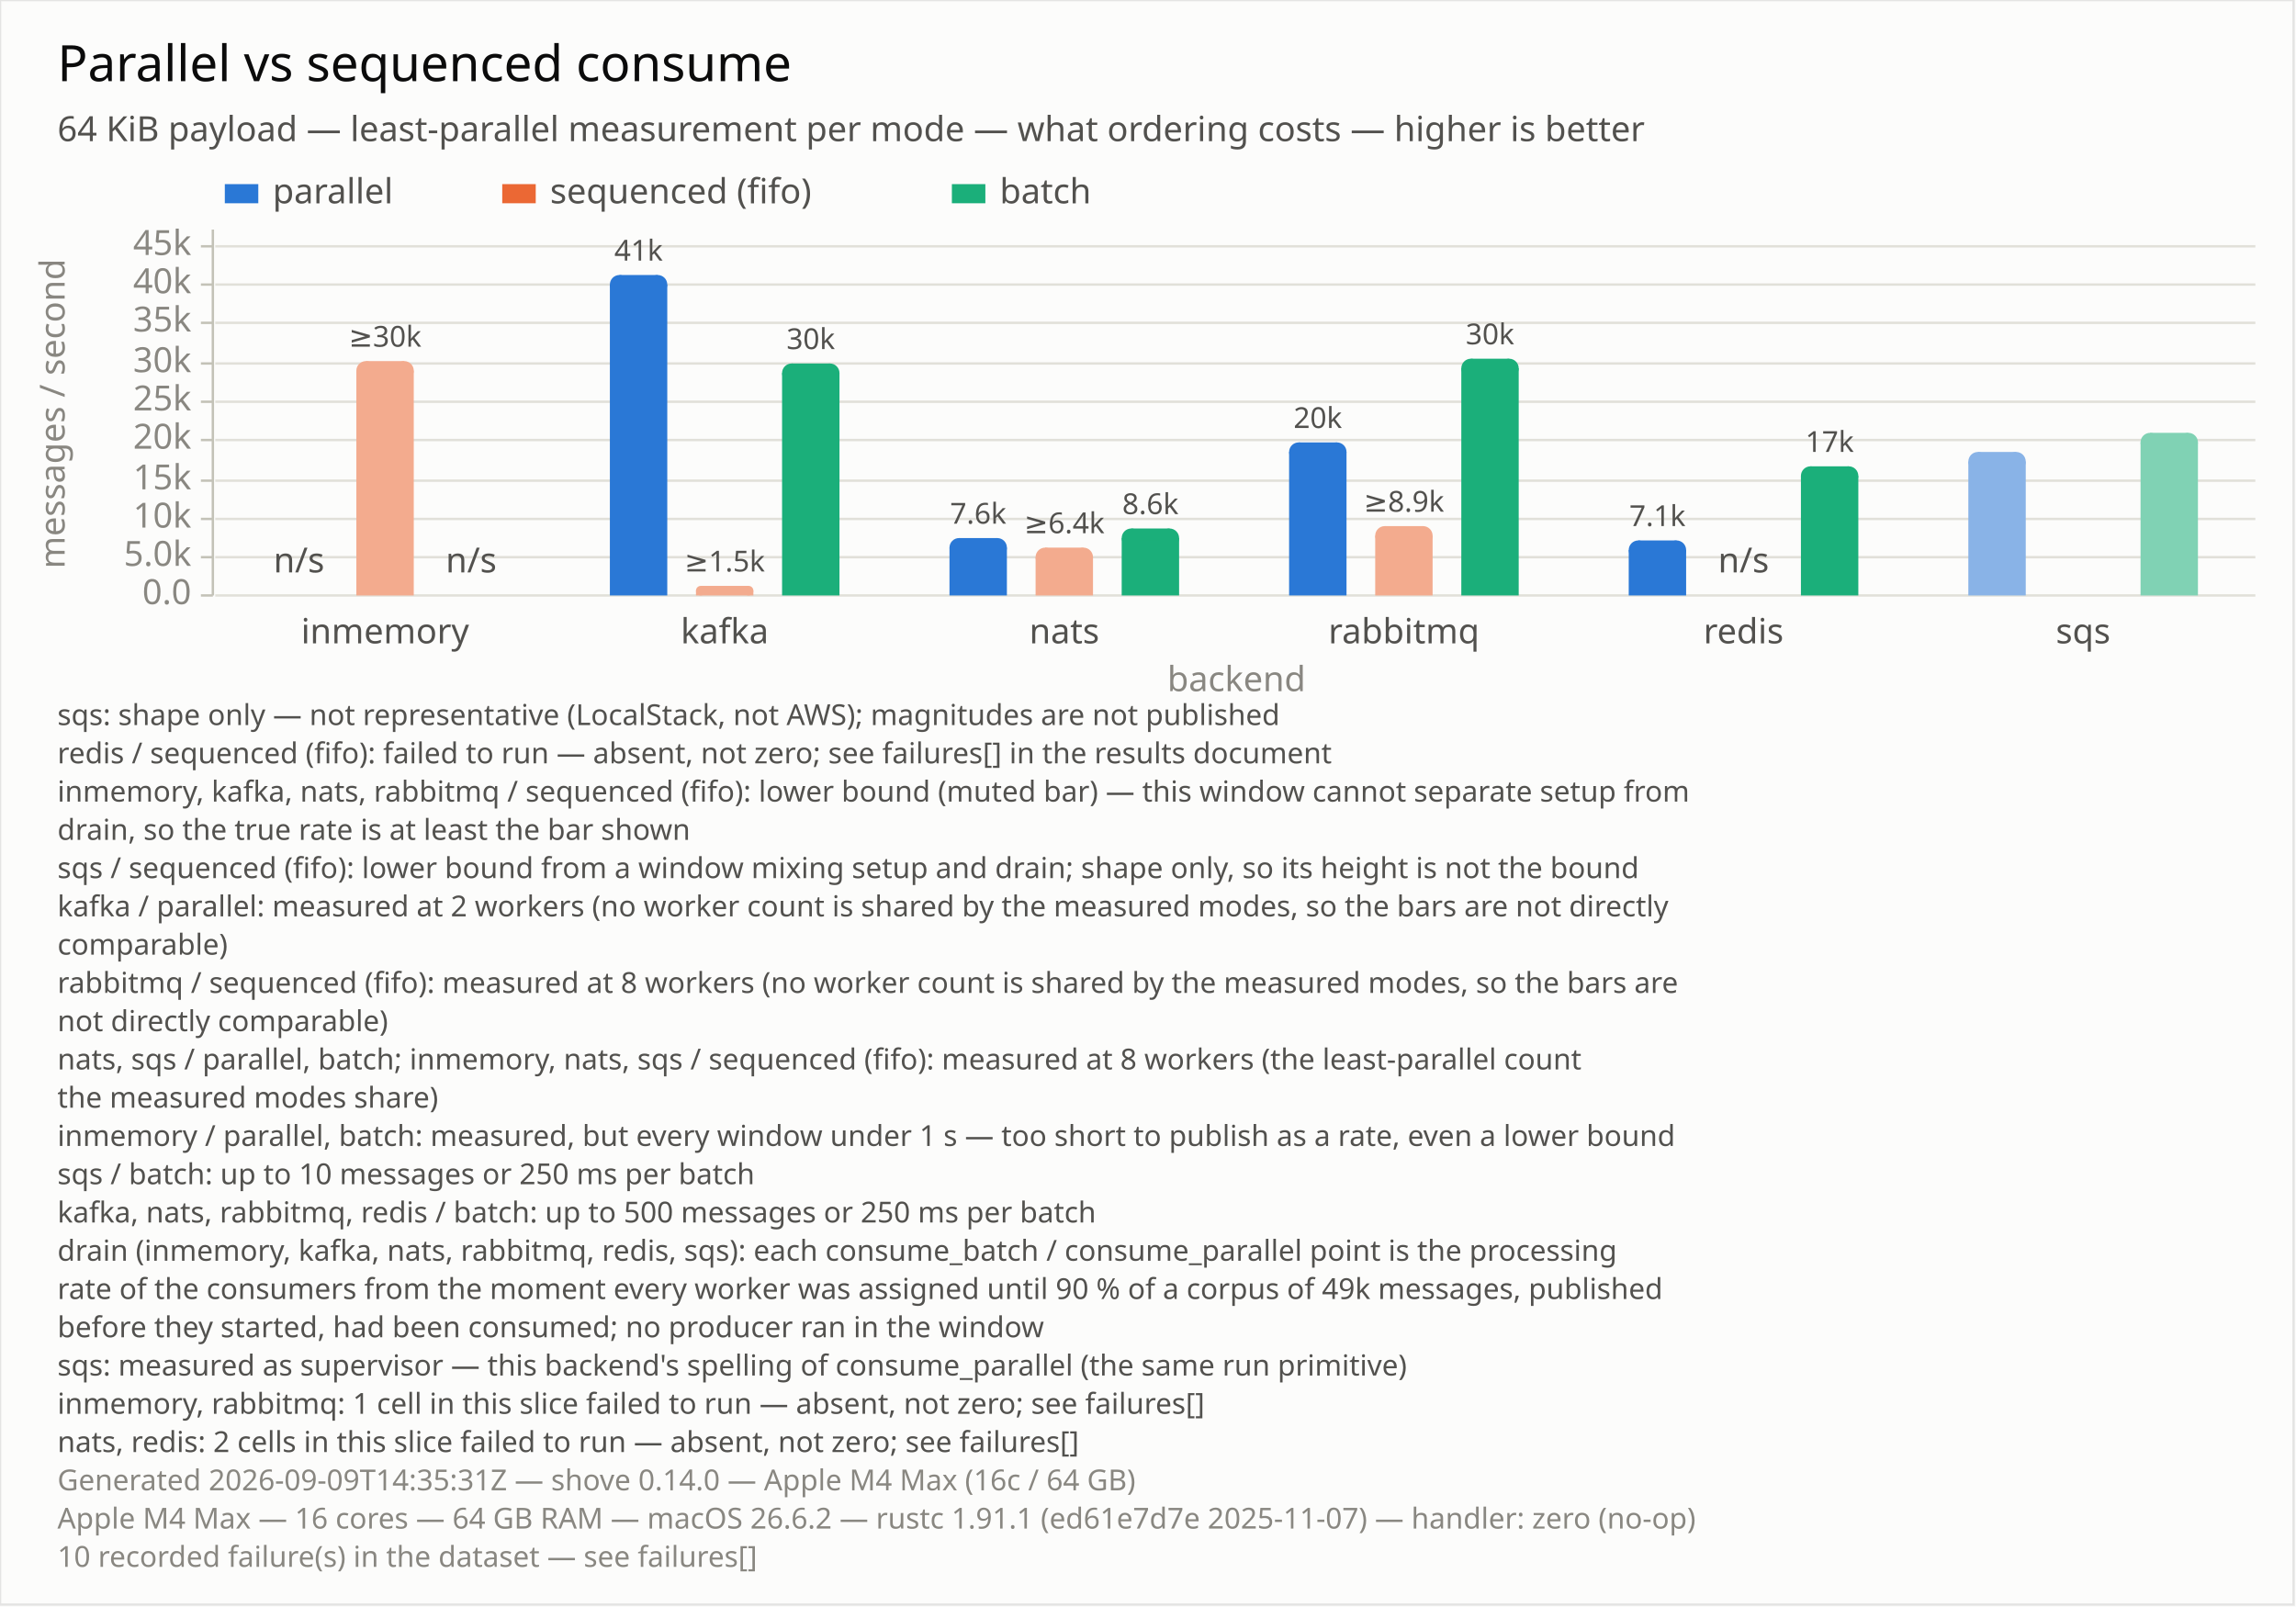
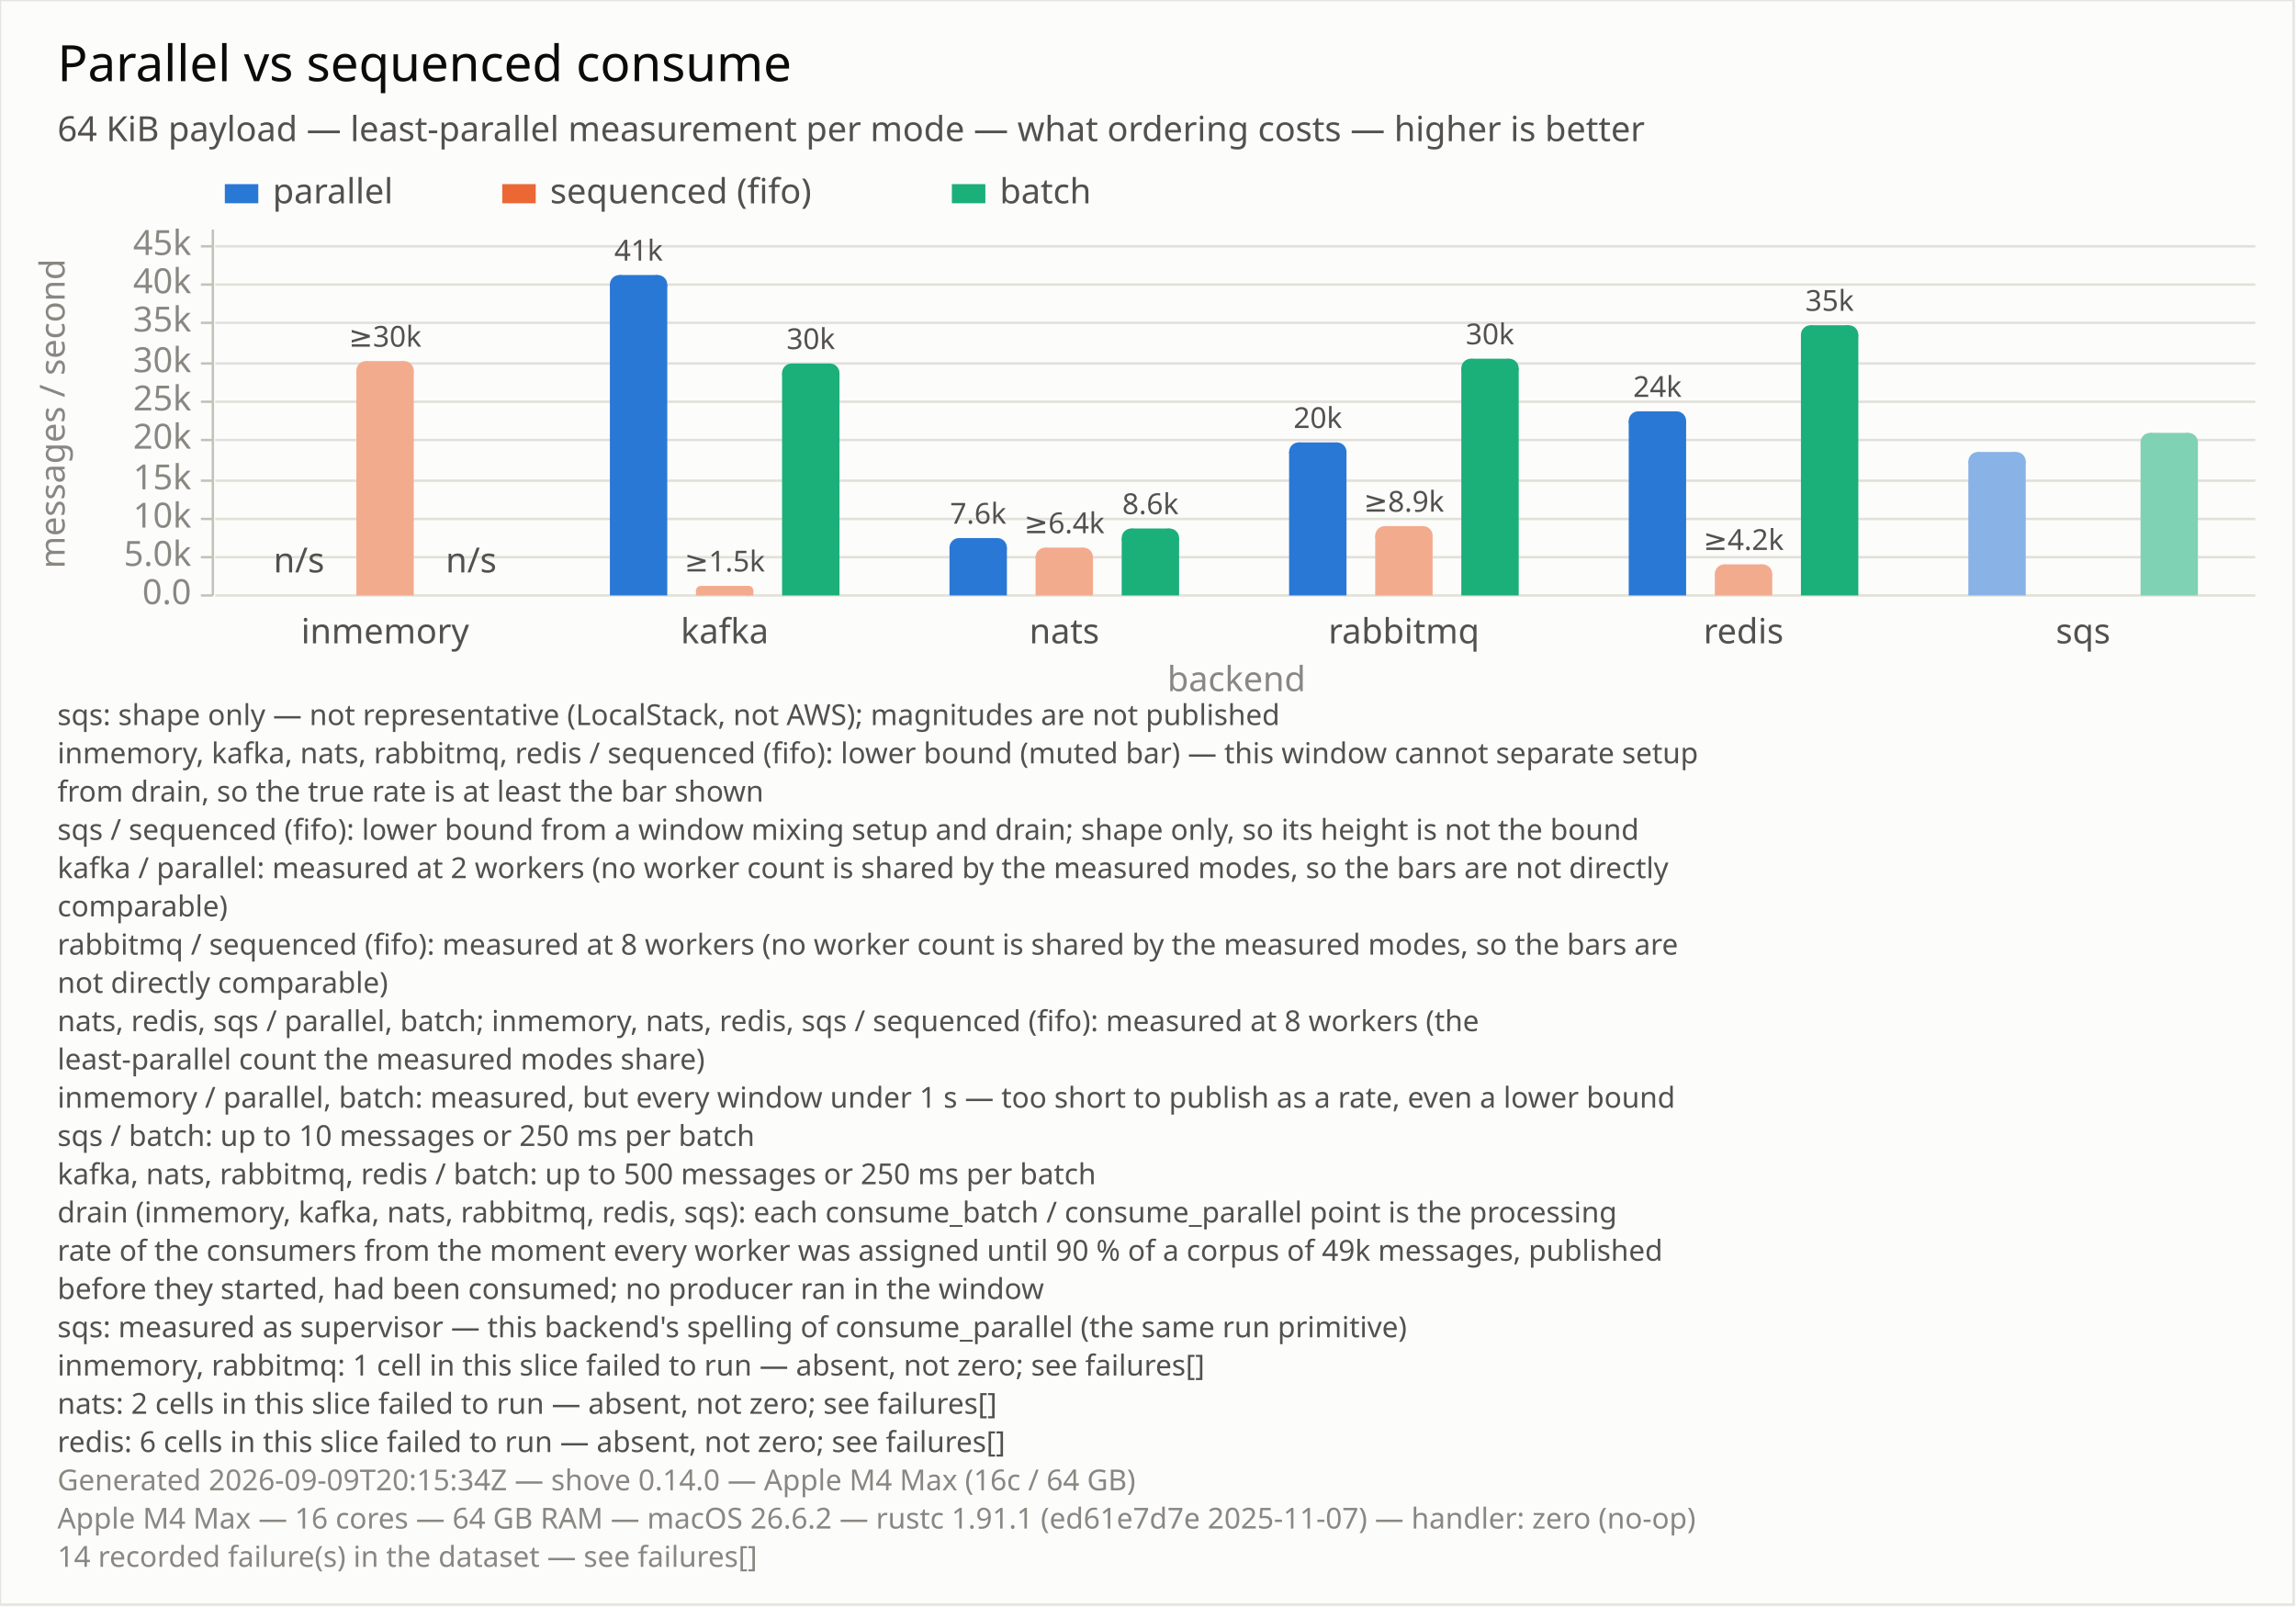
<svg xmlns="http://www.w3.org/2000/svg" width="960" height="672" viewBox="0 0 960 672">
  <rect x="0" y="0" width="960" height="672" opacity="1" fill="#FCFCFB" stroke="none" />
  <rect x="0" y="0" width="959" height="671" opacity="0.1" fill="none" stroke="#0B0B0B" />
  <text x="24" y="18" dy="0.76em" text-anchor="start" font-family="sans-serif" font-size="20.968" opacity="1" fill="#0B0B0B">
Parallel vs sequenced consume
</text>
  <text x="24" y="48" dy="0.76em" text-anchor="start" font-family="sans-serif" font-size="14.516" opacity="1" fill="#52514E">
64 KiB payload — least-parallel measurement per mode — what ordering costs — higher is better
</text>
  <text x="24" y="294" dy="0.76em" text-anchor="start" font-family="sans-serif" font-size="12.097" opacity="1" fill="#52514E">
sqs: shape only — not representative (LocalStack, not AWS); magnitudes are not published
</text>
  <text x="24" y="310" dy="0.76em" text-anchor="start" font-family="sans-serif" font-size="12.097" opacity="1" fill="#52514E">
- redis / sequenced (fifo): failed to run — absent, not zero; see failures[] in the results document
+ inmemory, kafka, nats, rabbitmq, redis / sequenced (fifo): lower bound (muted bar) — this window cannot separate setup
</text>
  <text x="24" y="326" dy="0.76em" text-anchor="start" font-family="sans-serif" font-size="12.097" opacity="1" fill="#52514E">
- inmemory, kafka, nats, rabbitmq / sequenced (fifo): lower bound (muted bar) — this window cannot separate setup from
+ from drain, so the true rate is at least the bar shown
</text>
  <text x="24" y="342" dy="0.76em" text-anchor="start" font-family="sans-serif" font-size="12.097" opacity="1" fill="#52514E">
- drain, so the true rate is at least the bar shown
+ sqs / sequenced (fifo): lower bound from a window mixing setup and drain; shape only, so its height is not the bound
</text>
  <text x="24" y="358" dy="0.76em" text-anchor="start" font-family="sans-serif" font-size="12.097" opacity="1" fill="#52514E">
- sqs / sequenced (fifo): lower bound from a window mixing setup and drain; shape only, so its height is not the bound
+ kafka / parallel: measured at 2 workers (no worker count is shared by the measured modes, so the bars are not directly
</text>
  <text x="24" y="374" dy="0.76em" text-anchor="start" font-family="sans-serif" font-size="12.097" opacity="1" fill="#52514E">
- kafka / parallel: measured at 2 workers (no worker count is shared by the measured modes, so the bars are not directly
+ comparable)
</text>
  <text x="24" y="390" dy="0.76em" text-anchor="start" font-family="sans-serif" font-size="12.097" opacity="1" fill="#52514E">
- comparable)
+ rabbitmq / sequenced (fifo): measured at 8 workers (no worker count is shared by the measured modes, so the bars are
</text>
  <text x="24" y="406" dy="0.76em" text-anchor="start" font-family="sans-serif" font-size="12.097" opacity="1" fill="#52514E">
- rabbitmq / sequenced (fifo): measured at 8 workers (no worker count is shared by the measured modes, so the bars are
+ not directly comparable)
</text>
  <text x="24" y="422" dy="0.76em" text-anchor="start" font-family="sans-serif" font-size="12.097" opacity="1" fill="#52514E">
- not directly comparable)
+ nats, redis, sqs / parallel, batch; inmemory, nats, redis, sqs / sequenced (fifo): measured at 8 workers (the
</text>
  <text x="24" y="438" dy="0.76em" text-anchor="start" font-family="sans-serif" font-size="12.097" opacity="1" fill="#52514E">
- nats, sqs / parallel, batch; inmemory, nats, sqs / sequenced (fifo): measured at 8 workers (the least-parallel count
+ least-parallel count the measured modes share)
</text>
  <text x="24" y="454" dy="0.76em" text-anchor="start" font-family="sans-serif" font-size="12.097" opacity="1" fill="#52514E">
- the measured modes share)
+ inmemory / parallel, batch: measured, but every window under 1 s — too short to publish as a rate, even a lower bound
</text>
  <text x="24" y="470" dy="0.76em" text-anchor="start" font-family="sans-serif" font-size="12.097" opacity="1" fill="#52514E">
- inmemory / parallel, batch: measured, but every window under 1 s — too short to publish as a rate, even a lower bound
+ sqs / batch: up to 10 messages or 250 ms per batch
</text>
  <text x="24" y="486" dy="0.76em" text-anchor="start" font-family="sans-serif" font-size="12.097" opacity="1" fill="#52514E">
- sqs / batch: up to 10 messages or 250 ms per batch
+ kafka, nats, rabbitmq, redis / batch: up to 500 messages or 250 ms per batch
</text>
  <text x="24" y="502" dy="0.76em" text-anchor="start" font-family="sans-serif" font-size="12.097" opacity="1" fill="#52514E">
- kafka, nats, rabbitmq, redis / batch: up to 500 messages or 250 ms per batch
+ drain (inmemory, kafka, nats, rabbitmq, redis, sqs): each consume_batch / consume_parallel point is the processing
</text>
  <text x="24" y="518" dy="0.76em" text-anchor="start" font-family="sans-serif" font-size="12.097" opacity="1" fill="#52514E">
- drain (inmemory, kafka, nats, rabbitmq, redis, sqs): each consume_batch / consume_parallel point is the processing
+ rate of the consumers from the moment every worker was assigned until 90 % of a corpus of 49k messages, published
</text>
  <text x="24" y="534" dy="0.76em" text-anchor="start" font-family="sans-serif" font-size="12.097" opacity="1" fill="#52514E">
- rate of the consumers from the moment every worker was assigned until 90 % of a corpus of 49k messages, published
+ before they started, had been consumed; no producer ran in the window
</text>
  <text x="24" y="550" dy="0.76em" text-anchor="start" font-family="sans-serif" font-size="12.097" opacity="1" fill="#52514E">
- before they started, had been consumed; no producer ran in the window
+ sqs: measured as supervisor — this backend's spelling of consume_parallel (the same run primitive)
</text>
  <text x="24" y="566" dy="0.76em" text-anchor="start" font-family="sans-serif" font-size="12.097" opacity="1" fill="#52514E">
- sqs: measured as supervisor — this backend's spelling of consume_parallel (the same run primitive)
+ inmemory, rabbitmq: 1 cell in this slice failed to run — absent, not zero; see failures[]
</text>
  <text x="24" y="582" dy="0.76em" text-anchor="start" font-family="sans-serif" font-size="12.097" opacity="1" fill="#52514E">
- inmemory, rabbitmq: 1 cell in this slice failed to run — absent, not zero; see failures[]
+ nats: 2 cells in this slice failed to run — absent, not zero; see failures[]
</text>
  <text x="24" y="598" dy="0.76em" text-anchor="start" font-family="sans-serif" font-size="12.097" opacity="1" fill="#52514E">
- nats, redis: 2 cells in this slice failed to run — absent, not zero; see failures[]
+ redis: 6 cells in this slice failed to run — absent, not zero; see failures[]
</text>
  <text x="24" y="614" dy="0.76em" text-anchor="start" font-family="sans-serif" font-size="12.097" opacity="1" fill="#898781">
- Generated 2026-09-09T14:35:31Z — shove 0.14.0 — Apple M4 Max (16c / 64 GB)
+ Generated 2026-09-09T20:15:34Z — shove 0.14.0 — Apple M4 Max (16c / 64 GB)
</text>
  <text x="24" y="630" dy="0.76em" text-anchor="start" font-family="sans-serif" font-size="12.097" opacity="1" fill="#898781">
Apple M4 Max — 16 cores — 64 GB RAM — macOS 26.6.2 — rustc 1.91.1 (ed61e7d7e 2025-11-07) — handler: zero (no-op)
</text>
  <text x="24" y="646" dy="0.76em" text-anchor="start" font-family="sans-serif" font-size="12.097" opacity="1" fill="#898781">
- 10 recorded failure(s) in the dataset — see failures[]
+ 14 recorded failure(s) in the dataset — see failures[]
</text>
  <text x="16" y="173" dy="0.76em" text-anchor="middle" font-family="sans-serif" font-size="14.516" opacity="1" fill="#898781" transform="rotate(270, 16, 173)">
messages / second
</text>
  <line opacity="1" stroke="#E1E0D9" stroke-width="1" x1="90" y1="249" x2="943" y2="249" />
  <line opacity="1" stroke="#E1E0D9" stroke-width="1" x1="90" y1="233" x2="943" y2="233" />
  <line opacity="1" stroke="#E1E0D9" stroke-width="1" x1="90" y1="217" x2="943" y2="217" />
  <line opacity="1" stroke="#E1E0D9" stroke-width="1" x1="90" y1="201" x2="943" y2="201" />
  <line opacity="1" stroke="#E1E0D9" stroke-width="1" x1="90" y1="184" x2="943" y2="184" />
  <line opacity="1" stroke="#E1E0D9" stroke-width="1" x1="90" y1="168" x2="943" y2="168" />
  <line opacity="1" stroke="#E1E0D9" stroke-width="1" x1="90" y1="152" x2="943" y2="152" />
  <line opacity="1" stroke="#E1E0D9" stroke-width="1" x1="90" y1="135" x2="943" y2="135" />
  <line opacity="1" stroke="#E1E0D9" stroke-width="1" x1="90" y1="119" x2="943" y2="119" />
  <line opacity="1" stroke="#E1E0D9" stroke-width="1" x1="90" y1="103" x2="943" y2="103" />
  <polyline fill="none" opacity="1" stroke="#C3C2B7" stroke-width="1" points="89,96 89,249 " />
  <text x="80" y="249" dy="0.5ex" text-anchor="end" font-family="sans-serif" font-size="14.516" opacity="1" fill="#898781">
0.0
</text>
  <polyline fill="none" opacity="1" stroke="#C3C2B7" stroke-width="1" points="84,249 89,249 " />
  <text x="80" y="233" dy="0.5ex" text-anchor="end" font-family="sans-serif" font-size="14.516" opacity="1" fill="#898781">
5.0k
</text>
  <polyline fill="none" opacity="1" stroke="#C3C2B7" stroke-width="1" points="84,233 89,233 " />
  <text x="80" y="217" dy="0.5ex" text-anchor="end" font-family="sans-serif" font-size="14.516" opacity="1" fill="#898781">
10k
</text>
  <polyline fill="none" opacity="1" stroke="#C3C2B7" stroke-width="1" points="84,217 89,217 " />
  <text x="80" y="201" dy="0.5ex" text-anchor="end" font-family="sans-serif" font-size="14.516" opacity="1" fill="#898781">
15k
</text>
  <polyline fill="none" opacity="1" stroke="#C3C2B7" stroke-width="1" points="84,201 89,201 " />
  <text x="80" y="184" dy="0.5ex" text-anchor="end" font-family="sans-serif" font-size="14.516" opacity="1" fill="#898781">
20k
</text>
  <polyline fill="none" opacity="1" stroke="#C3C2B7" stroke-width="1" points="84,184 89,184 " />
  <text x="80" y="168" dy="0.5ex" text-anchor="end" font-family="sans-serif" font-size="14.516" opacity="1" fill="#898781">
25k
</text>
  <polyline fill="none" opacity="1" stroke="#C3C2B7" stroke-width="1" points="84,168 89,168 " />
  <text x="80" y="152" dy="0.5ex" text-anchor="end" font-family="sans-serif" font-size="14.516" opacity="1" fill="#898781">
30k
</text>
  <polyline fill="none" opacity="1" stroke="#C3C2B7" stroke-width="1" points="84,152 89,152 " />
  <text x="80" y="135" dy="0.5ex" text-anchor="end" font-family="sans-serif" font-size="14.516" opacity="1" fill="#898781">
35k
</text>
  <polyline fill="none" opacity="1" stroke="#C3C2B7" stroke-width="1" points="84,135 89,135 " />
  <text x="80" y="119" dy="0.5ex" text-anchor="end" font-family="sans-serif" font-size="14.516" opacity="1" fill="#898781">
40k
</text>
  <polyline fill="none" opacity="1" stroke="#C3C2B7" stroke-width="1" points="84,119 89,119 " />
  <text x="80" y="103" dy="0.5ex" text-anchor="end" font-family="sans-serif" font-size="14.516" opacity="1" fill="#898781">
45k
</text>
  <polyline fill="none" opacity="1" stroke="#C3C2B7" stroke-width="1" points="84,103 89,103 " />
  <text x="125" y="243" dy="-0.5ex" text-anchor="middle" font-family="sans-serif" font-size="14.516" opacity="1" fill="#52514E">
n/s
</text>
  <rect x="149" y="155" width="24" height="94" opacity="1" fill="#F3AB8E" stroke="none" />
  <rect x="153" y="151" width="16" height="5" opacity="1" fill="#F3AB8E" stroke="none" />
  <circle cx="153" cy="155" r="4" opacity="1" fill="#F3AB8E" stroke="none" stroke-width="0" />
  <circle cx="169" cy="155" r="4" opacity="1" fill="#F3AB8E" stroke="none" stroke-width="0" />
  <text x="161" y="148" dy="-0.5ex" text-anchor="middle" font-family="sans-serif" font-size="12.097" opacity="1" fill="#52514E">
≥30k
</text>
  <text x="197" y="243" dy="-0.5ex" text-anchor="middle" font-family="sans-serif" font-size="14.516" opacity="1" fill="#52514E">
n/s
</text>
  <rect x="255" y="119" width="24" height="130" opacity="1" fill="#2A78D6" stroke="none" />
  <rect x="259" y="115" width="16" height="5" opacity="1" fill="#2A78D6" stroke="none" />
  <circle cx="259" cy="119" r="4" opacity="1" fill="#2A78D6" stroke="none" stroke-width="0" />
  <circle cx="275" cy="119" r="4" opacity="1" fill="#2A78D6" stroke="none" stroke-width="0" />
  <text x="267" y="112" dy="-0.5ex" text-anchor="middle" font-family="sans-serif" font-size="12.097" opacity="1" fill="#52514E">
41k
</text>
  <rect x="291" y="247" width="24" height="2" opacity="1" fill="#F3AB8E" stroke="none" />
  <rect x="293" y="245" width="20" height="3" opacity="1" fill="#F3AB8E" stroke="none" />
  <circle cx="293" cy="247" r="2" opacity="1" fill="#F3AB8E" stroke="none" stroke-width="0" />
  <circle cx="313" cy="247" r="2" opacity="1" fill="#F3AB8E" stroke="none" stroke-width="0" />
  <text x="303" y="242" dy="-0.5ex" text-anchor="middle" font-family="sans-serif" font-size="12.097" opacity="1" fill="#52514E">
≥1.5k
</text>
  <rect x="327" y="156" width="24" height="93" opacity="1" fill="#1BAF7A" stroke="none" />
  <rect x="331" y="152" width="16" height="5" opacity="1" fill="#1BAF7A" stroke="none" />
  <circle cx="331" cy="156" r="4" opacity="1" fill="#1BAF7A" stroke="none" stroke-width="0" />
  <circle cx="347" cy="156" r="4" opacity="1" fill="#1BAF7A" stroke="none" stroke-width="0" />
  <text x="339" y="149" dy="-0.5ex" text-anchor="middle" font-family="sans-serif" font-size="12.097" opacity="1" fill="#52514E">
30k
</text>
  <rect x="397" y="229" width="24" height="20" opacity="1" fill="#2A78D6" stroke="none" />
  <rect x="401" y="225" width="16" height="5" opacity="1" fill="#2A78D6" stroke="none" />
  <circle cx="401" cy="229" r="4" opacity="1" fill="#2A78D6" stroke="none" stroke-width="0" />
  <circle cx="417" cy="229" r="4" opacity="1" fill="#2A78D6" stroke="none" stroke-width="0" />
  <text x="409" y="222" dy="-0.5ex" text-anchor="middle" font-family="sans-serif" font-size="12.097" opacity="1" fill="#52514E">
7.6k
</text>
  <rect x="433" y="233" width="24" height="16" opacity="1" fill="#F3AB8E" stroke="none" />
  <rect x="437" y="229" width="16" height="5" opacity="1" fill="#F3AB8E" stroke="none" />
  <circle cx="437" cy="233" r="4" opacity="1" fill="#F3AB8E" stroke="none" stroke-width="0" />
  <circle cx="453" cy="233" r="4" opacity="1" fill="#F3AB8E" stroke="none" stroke-width="0" />
  <text x="445" y="226" dy="-0.5ex" text-anchor="middle" font-family="sans-serif" font-size="12.097" opacity="1" fill="#52514E">
≥6.4k
</text>
  <rect x="469" y="225" width="24" height="24" opacity="1" fill="#1BAF7A" stroke="none" />
  <rect x="473" y="221" width="16" height="5" opacity="1" fill="#1BAF7A" stroke="none" />
  <circle cx="473" cy="225" r="4" opacity="1" fill="#1BAF7A" stroke="none" stroke-width="0" />
  <circle cx="489" cy="225" r="4" opacity="1" fill="#1BAF7A" stroke="none" stroke-width="0" />
  <text x="481" y="218" dy="-0.5ex" text-anchor="middle" font-family="sans-serif" font-size="12.097" opacity="1" fill="#52514E">
8.6k
</text>
  <rect x="539" y="189" width="24" height="60" opacity="1" fill="#2A78D6" stroke="none" />
  <rect x="543" y="185" width="16" height="5" opacity="1" fill="#2A78D6" stroke="none" />
  <circle cx="543" cy="189" r="4" opacity="1" fill="#2A78D6" stroke="none" stroke-width="0" />
  <circle cx="559" cy="189" r="4" opacity="1" fill="#2A78D6" stroke="none" stroke-width="0" />
  <text x="551" y="182" dy="-0.5ex" text-anchor="middle" font-family="sans-serif" font-size="12.097" opacity="1" fill="#52514E">
20k
</text>
  <rect x="575" y="224" width="24" height="25" opacity="1" fill="#F3AB8E" stroke="none" />
  <rect x="579" y="220" width="16" height="5" opacity="1" fill="#F3AB8E" stroke="none" />
  <circle cx="579" cy="224" r="4" opacity="1" fill="#F3AB8E" stroke="none" stroke-width="0" />
  <circle cx="595" cy="224" r="4" opacity="1" fill="#F3AB8E" stroke="none" stroke-width="0" />
  <text x="587" y="217" dy="-0.5ex" text-anchor="middle" font-family="sans-serif" font-size="12.097" opacity="1" fill="#52514E">
≥8.9k
</text>
  <rect x="611" y="154" width="24" height="95" opacity="1" fill="#1BAF7A" stroke="none" />
  <rect x="615" y="150" width="16" height="5" opacity="1" fill="#1BAF7A" stroke="none" />
  <circle cx="615" cy="154" r="4" opacity="1" fill="#1BAF7A" stroke="none" stroke-width="0" />
  <circle cx="631" cy="154" r="4" opacity="1" fill="#1BAF7A" stroke="none" stroke-width="0" />
  <text x="623" y="147" dy="-0.5ex" text-anchor="middle" font-family="sans-serif" font-size="12.097" opacity="1" fill="#52514E">
30k
</text>
-   <rect x="681" y="230" width="24" height="19" opacity="1" fill="#2A78D6" stroke="none" />
-   <rect x="685" y="226" width="16" height="5" opacity="1" fill="#2A78D6" stroke="none" />
-   <circle cx="685" cy="230" r="4" opacity="1" fill="#2A78D6" stroke="none" stroke-width="0" />
-   <circle cx="701" cy="230" r="4" opacity="1" fill="#2A78D6" stroke="none" stroke-width="0" />
-   <text x="693" y="223" dy="-0.5ex" text-anchor="middle" font-family="sans-serif" font-size="12.097" opacity="1" fill="#52514E">
- 7.1k
- </text>
-   <text x="729" y="243" dy="-0.5ex" text-anchor="middle" font-family="sans-serif" font-size="14.516" opacity="1" fill="#52514E">
- n/s
- </text>
-   <rect x="753" y="199" width="24" height="50" opacity="1" fill="#1BAF7A" stroke="none" />
-   <rect x="757" y="195" width="16" height="5" opacity="1" fill="#1BAF7A" stroke="none" />
-   <circle cx="757" cy="199" r="4" opacity="1" fill="#1BAF7A" stroke="none" stroke-width="0" />
-   <circle cx="773" cy="199" r="4" opacity="1" fill="#1BAF7A" stroke="none" stroke-width="0" />
-   <text x="765" y="192" dy="-0.5ex" text-anchor="middle" font-family="sans-serif" font-size="12.097" opacity="1" fill="#52514E">
- 17k
+   <rect x="681" y="176" width="24" height="73" opacity="1" fill="#2A78D6" stroke="none" />
+   <rect x="685" y="172" width="16" height="5" opacity="1" fill="#2A78D6" stroke="none" />
+   <circle cx="685" cy="176" r="4" opacity="1" fill="#2A78D6" stroke="none" stroke-width="0" />
+   <circle cx="701" cy="176" r="4" opacity="1" fill="#2A78D6" stroke="none" stroke-width="0" />
+   <text x="693" y="169" dy="-0.5ex" text-anchor="middle" font-family="sans-serif" font-size="12.097" opacity="1" fill="#52514E">
+ 24k
+ </text>
+   <rect x="717" y="240" width="24" height="9" opacity="1" fill="#F3AB8E" stroke="none" />
+   <rect x="721" y="236" width="16" height="5" opacity="1" fill="#F3AB8E" stroke="none" />
+   <circle cx="721" cy="240" r="4" opacity="1" fill="#F3AB8E" stroke="none" stroke-width="0" />
+   <circle cx="737" cy="240" r="4" opacity="1" fill="#F3AB8E" stroke="none" stroke-width="0" />
+   <text x="729" y="233" dy="-0.5ex" text-anchor="middle" font-family="sans-serif" font-size="12.097" opacity="1" fill="#52514E">
+ ≥4.2k
+ </text>
+   <rect x="753" y="140" width="24" height="109" opacity="1" fill="#1BAF7A" stroke="none" />
+   <rect x="757" y="136" width="16" height="5" opacity="1" fill="#1BAF7A" stroke="none" />
+   <circle cx="757" cy="140" r="4" opacity="1" fill="#1BAF7A" stroke="none" stroke-width="0" />
+   <circle cx="773" cy="140" r="4" opacity="1" fill="#1BAF7A" stroke="none" stroke-width="0" />
+   <text x="765" y="133" dy="-0.5ex" text-anchor="middle" font-family="sans-serif" font-size="12.097" opacity="1" fill="#52514E">
+ 35k
</text>
  <rect x="823" y="193" width="24" height="56" opacity="1" fill="#89B3E7" stroke="none" />
  <rect x="827" y="189" width="16" height="5" opacity="1" fill="#89B3E7" stroke="none" />
  <circle cx="827" cy="193" r="4" opacity="1" fill="#89B3E7" stroke="none" stroke-width="0" />
  <circle cx="843" cy="193" r="4" opacity="1" fill="#89B3E7" stroke="none" stroke-width="0" />
  <rect x="895" y="185" width="24" height="64" opacity="1" fill="#80D2B4" stroke="none" />
  <rect x="899" y="181" width="16" height="5" opacity="1" fill="#80D2B4" stroke="none" />
  <circle cx="899" cy="185" r="4" opacity="1" fill="#80D2B4" stroke="none" stroke-width="0" />
  <circle cx="915" cy="185" r="4" opacity="1" fill="#80D2B4" stroke="none" stroke-width="0" />
  <text x="161" y="258" dy="0.76em" text-anchor="middle" font-family="sans-serif" font-size="14.516" opacity="1" fill="#52514E">
inmemory
</text>
  <text x="303" y="258" dy="0.76em" text-anchor="middle" font-family="sans-serif" font-size="14.516" opacity="1" fill="#52514E">
kafka
</text>
  <text x="445" y="258" dy="0.76em" text-anchor="middle" font-family="sans-serif" font-size="14.516" opacity="1" fill="#52514E">
nats
</text>
  <text x="587" y="258" dy="0.76em" text-anchor="middle" font-family="sans-serif" font-size="14.516" opacity="1" fill="#52514E">
rabbitmq
</text>
  <text x="729" y="258" dy="0.76em" text-anchor="middle" font-family="sans-serif" font-size="14.516" opacity="1" fill="#52514E">
redis
</text>
  <text x="871" y="258" dy="0.76em" text-anchor="middle" font-family="sans-serif" font-size="14.516" opacity="1" fill="#52514E">
sqs
</text>
  <text x="517" y="278" dy="0.76em" text-anchor="middle" font-family="sans-serif" font-size="14.516" opacity="1" fill="#898781">
backend
</text>
  <rect x="94" y="77" width="14" height="8" opacity="1" fill="#2A78D6" stroke="none" />
  <text x="114" y="74" dy="0.76em" text-anchor="start" font-family="sans-serif" font-size="14.516" opacity="1" fill="#52514E">
parallel
</text>
  <rect x="210" y="77" width="14" height="8" opacity="1" fill="#EB6834" stroke="none" />
  <text x="230" y="74" dy="0.76em" text-anchor="start" font-family="sans-serif" font-size="14.516" opacity="1" fill="#52514E">
sequenced (fifo)
</text>
  <rect x="398" y="77" width="14" height="8" opacity="1" fill="#1BAF7A" stroke="none" />
  <text x="418" y="74" dy="0.76em" text-anchor="start" font-family="sans-serif" font-size="14.516" opacity="1" fill="#52514E">
batch
</text>
</svg>
